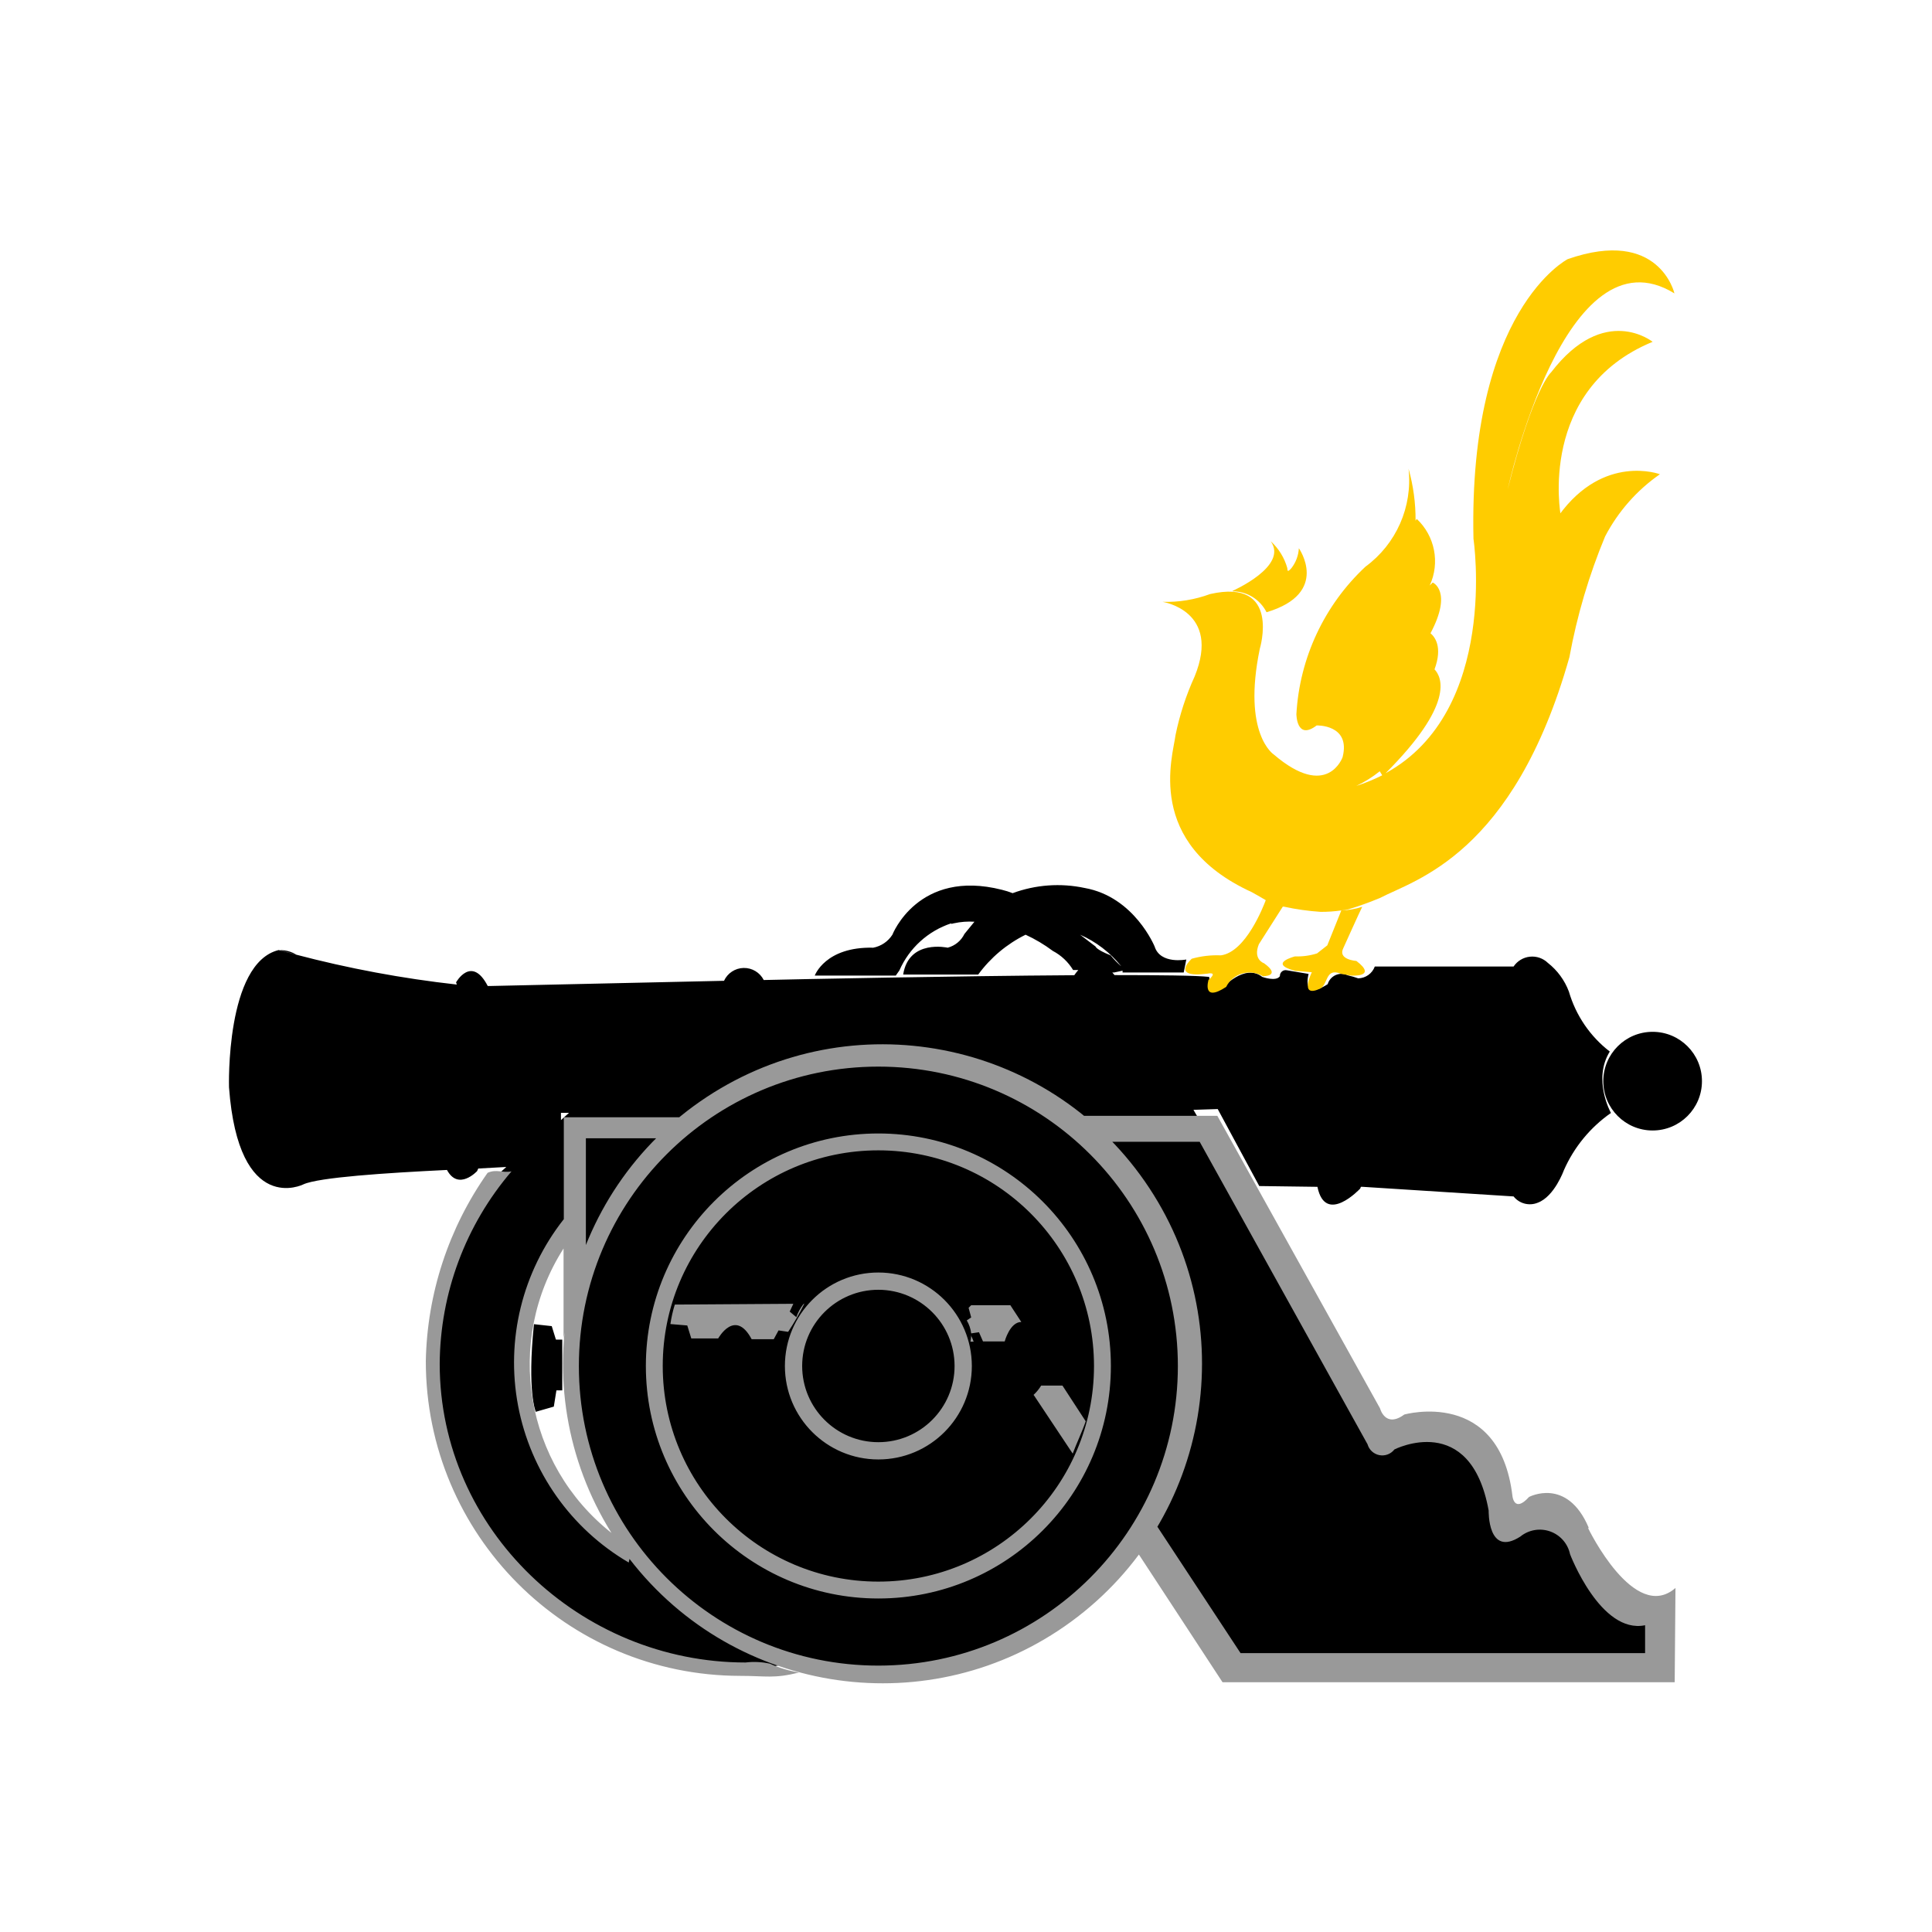
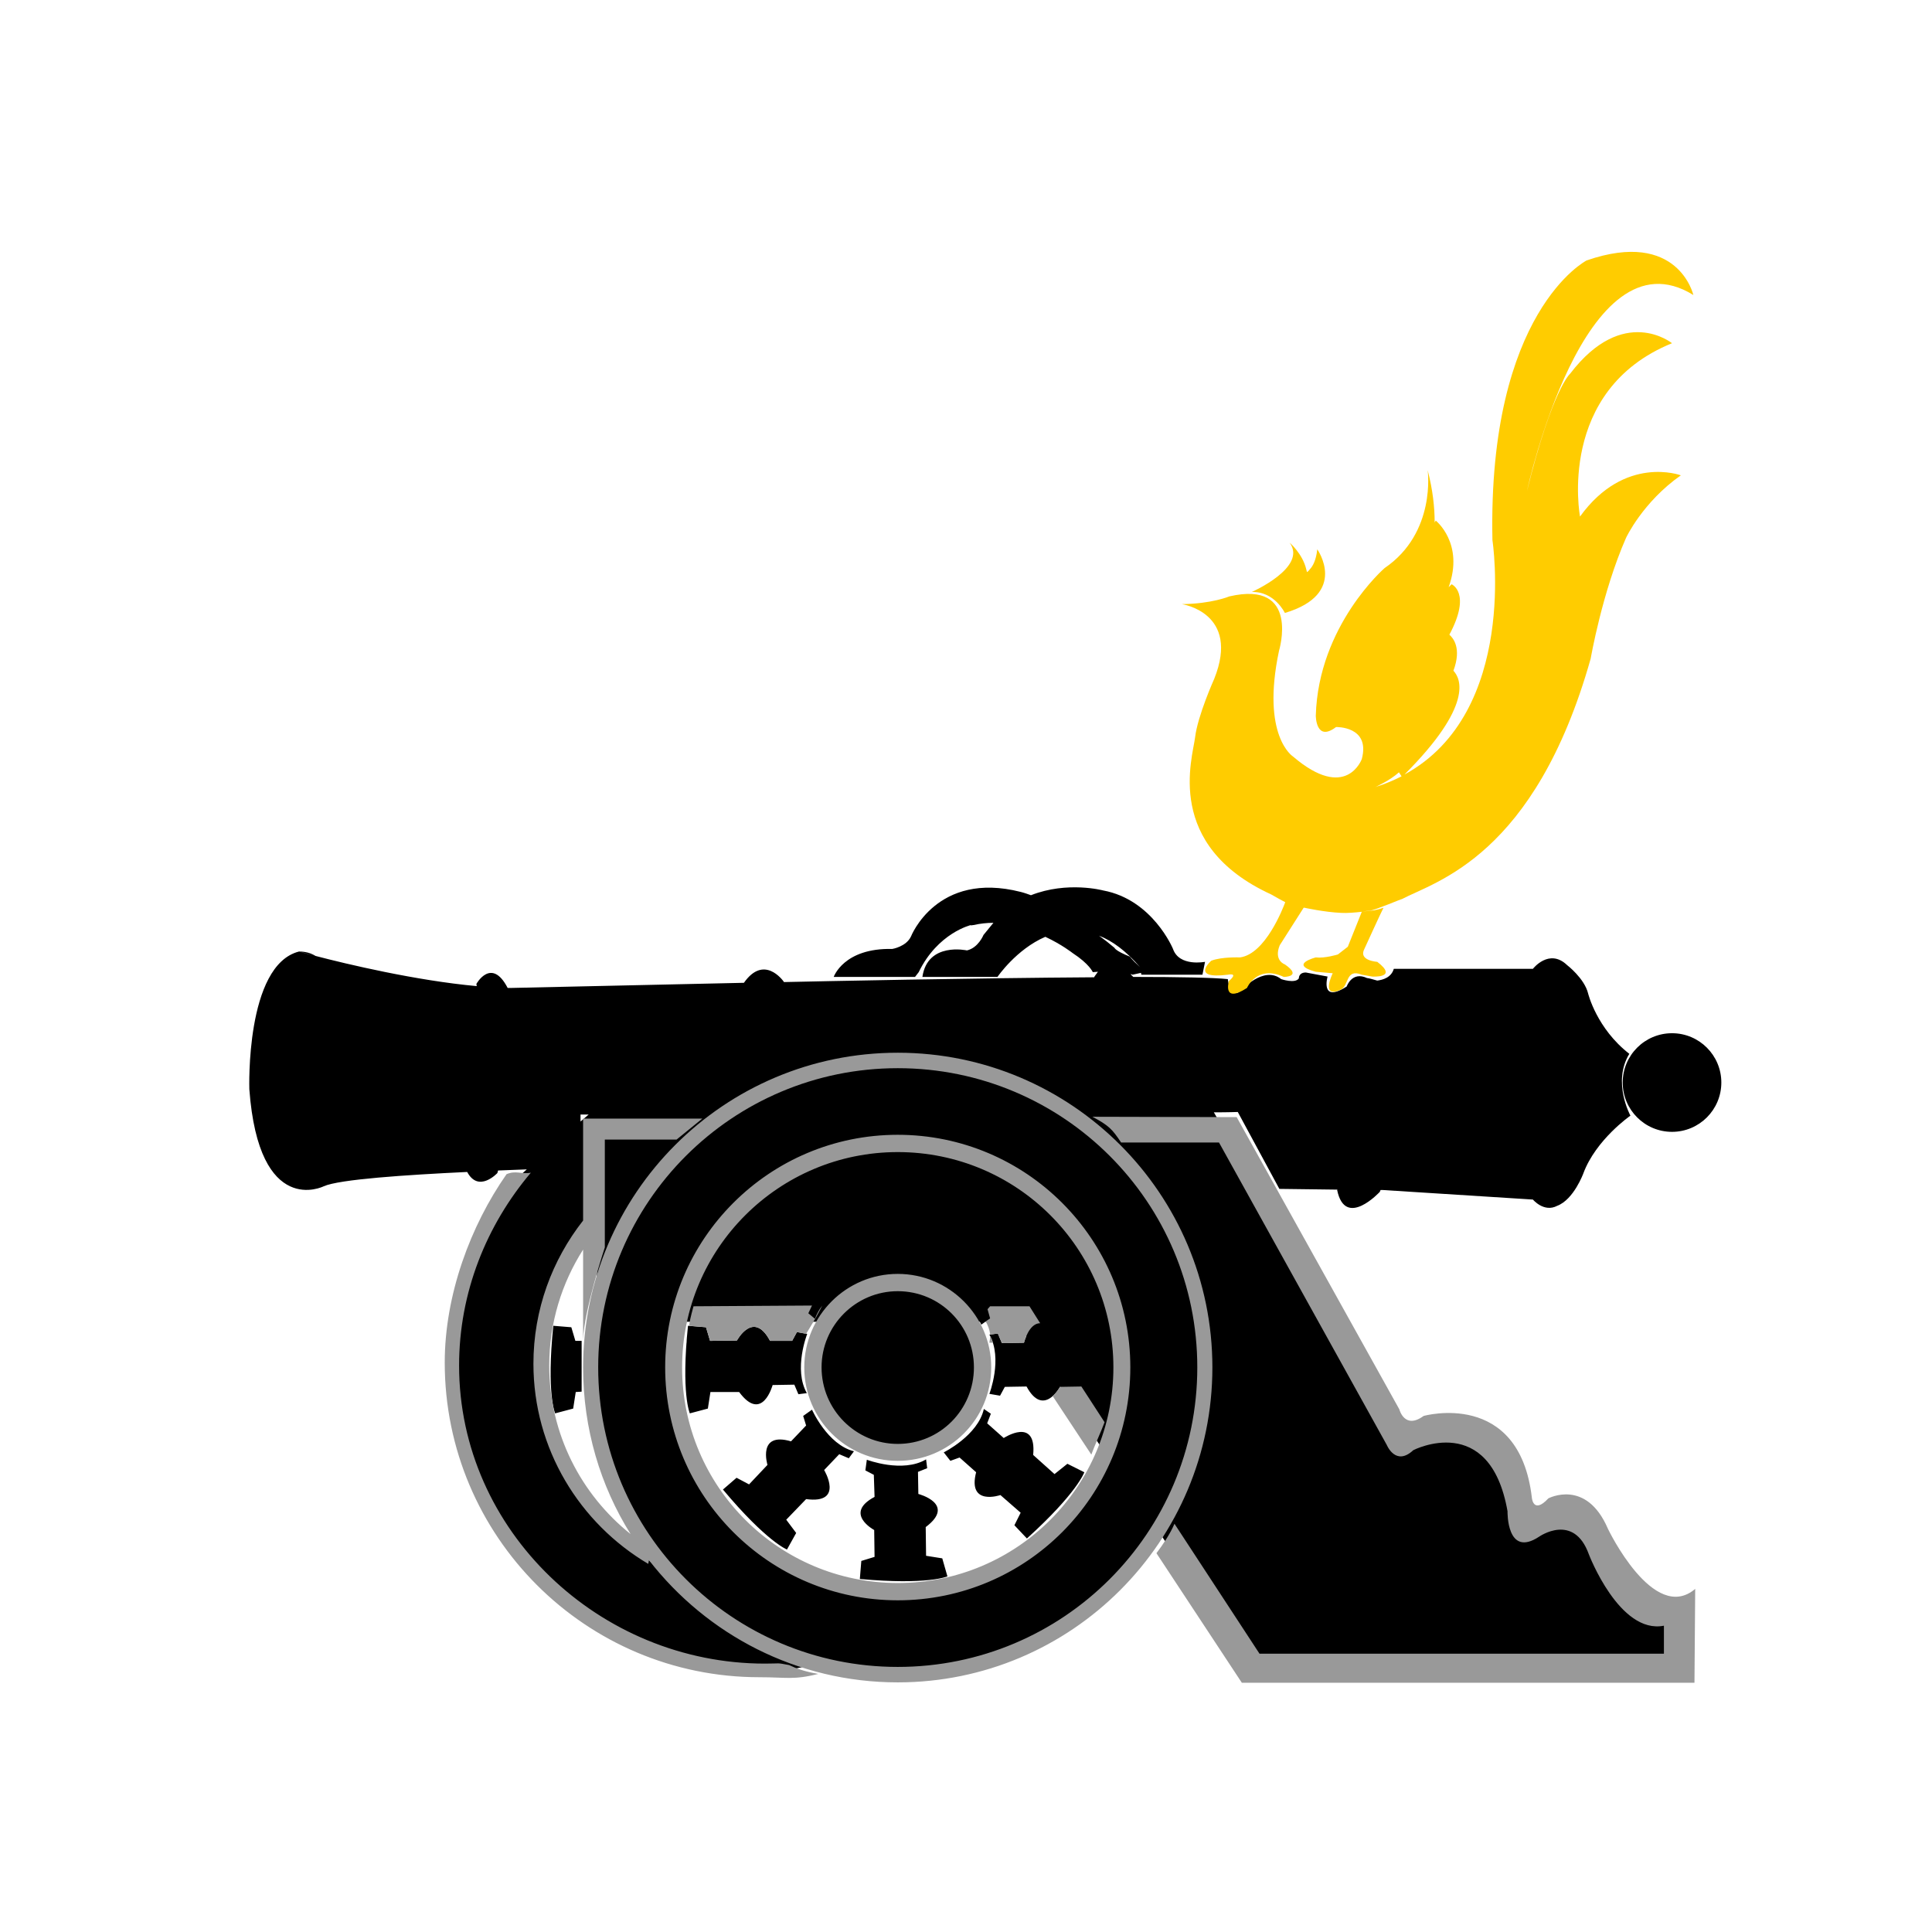
<svg xmlns="http://www.w3.org/2000/svg" id="city_smol" data-name="smol" width="52.5mm" height="52.5mm" viewBox="0 0 148.82 148.82">
-   <g id="smol">
-     <path d="M22.82,73.53a2.38,2.38,0,0,0-1.28-.34M124,81a9,9,0,0,1-3.15-4.62,5.07,5.07,0,0,0-1.62-2.21,1.73,1.73,0,0,0-2.64.28H105.9a1.39,1.39,0,0,1-1.28.91,7.24,7.24,0,0,0-.79-0.23,1.11,1.11,0,0,0-1.56.68c-2.07,1.33-1.47-.79-1.47-0.79l-1.67-.28a0.44,0.44,0,0,0-.54.45c-0.28.45-1.36,0.06-1.36,0.06-1.36-1.08-3.09.88-3.09,0.88-0.88.74-1-.88-1-0.88-1-.11-3.77-0.14-7.29-0.14l-0.17-.2,0,0,0.14,0,0.65-.14,0,0.14h4.71l0.2-1s-2,.4-2.44-1c0,0-1.56-3.83-5.39-4.51A10,10,0,0,0,78,68.8a6.21,6.21,0,0,0-.82-0.26C70.72,66.9,68.74,72,68.74,72a2.25,2.25,0,0,1-1.47,1c-3.71-.09-4.51,2.15-4.51,2.15H69l0.28-.4a6.63,6.63,0,0,1,4-3.63s-0.11.09,0.2,0A5.61,5.61,0,0,1,75.06,71l-0.77.94A2,2,0,0,1,73,73s-3-.68-3.43,2.07h5.78A10,10,0,0,1,79,72a11.57,11.57,0,0,1,2.1,1.25,4,4,0,0,1,1.56,1.47l0.4,0a4.27,4.27,0,0,0-.31.4h0c-9.21.06-21.37,0.31-23.92,0.37a1.7,1.7,0,0,0-3.06.06l-18,.4h-0.2c-1.25-2.41-2.44-.28-2.44-0.28l0.06,0.17a86,86,0,0,1-12.44-2.32c-0.79-.2-1.28-0.34-1.28-0.34-4.11,1-3.83,10.57-3.83,10.57,0.74,10,5.73,7.48,5.73,7.48,1.19-.54,6.32-0.88,11.06-1.11,0.88,1.64,2.32.09,2.32,0.09l0.09-.2L39,89.89l-0.85.77S25.46,106,41,122.49c0,0,9.81,8.33,19.87,5.58,0,0-6.26-1.36-13.41-9.1,0,0-13.52-9.55-3.63-24.38a7.62,7.62,0,0,0,.54-0.91l0,7.46H44.33s-3,21.94,18.23,27.13c0,0,15.82,3.91,25.06-10.6l7.17,10.54,33.05-.14V124l-3.23-.6-3.69-5.58-1.76-1.47-3.23,1-1.33-4.11L112,109.84l-5.58.6L91.93,85.49l1.87-.06L97,91.36l4.48,0.06,0,0c0.62,3,3.29.14,3.29,0.14l0.06-.14h0.14l11.62,0.74a1.6,1.6,0,0,0,1.87.48c1.28-.48,2-2.49,2-2.49a10.56,10.56,0,0,1,3.63-4.42S122.66,83.17,124,81Zm-63.33,21.6-0.82-.14-0.37.68-1.7,0c-1.28-2.41-2.58-.06-2.58-0.06l-2.07,0-0.31-1L51.45,102c-0.54,5.22.14,6.75,0.14,6.75l1.39-.4,0.2-1.25,2.21,0L55.33,103l0.06,4.05c1.79,2.41,2.58-.54,2.58-0.54l0-3.37,0,3.37,1.7,0,0-3.46,0,3.46L60,107.26l0.65-.09c-1-1.81,0-4.56,0-4.56Zm-7.65.09,0.06,5Zm11.25,9-0.4.54-0.74-.28L62,113.16s1.59,2.61-1.39,2.21L59.07,117l0.77,1-0.68,1.28s-1.59-.6-5-4.59l1.08-.91,0.94,0.48,1.42-1.5s-0.79-2.58,1.81-1.81l1.16-1.22L60.38,109l0.65-.48s1.22,2.66,3.26,3.2v0ZM62,113.16l-2.44-2.32Zm-1.39,2.21-2.92-2.78Zm-1.19,2.1L55.79,114Zm3.74-5.56-2.49-2.38Zm6.69,0.4L69.93,113l-0.74.31,0,1.7s2.95,0.74.57,2.55l0.06,2.21,1.25,0.2,0.4,1.39s-1.53.71-6.75,0.2l0.11-1.39,1-.31,0-2.07s-2.38-1.28,0-2.58l0-1.7-0.68-.37,0.14-.82s2.75,1,4.56,0ZM69.25,115l-3.37.06Zm0.57,2.55-4.05.09Zm0.62,2.35-5,.11Zm-1.25-6.58-3.46.09Zm5.07-4.88,0.54,0.4-0.26.74,1.28,1.11s2.55-1.67,2.27,1.3l1.64,1.45,1-.79L82,113.27s-0.54,1.59-4.42,5.1l-0.94-1,0.45-1L75.57,115s-2.55.88-1.87-1.76l-1.28-1.11-0.71.26-0.51-.65s2.64-1.3,3.06-3.37v0Zm1.56,2.24-2.24,2.52Zm2.27,1.3-2.66,3Zm2.15,1.11-3.32,3.74Zm-5.7-3.54-2.3,2.58Zm0.17-6.83,0.65-.09,0.31,0.74,1.7,0a3.3,3.3,0,0,1,.17-0.48l-0.77-1.13H74.44l-0.31.23L74,101.71H73.25l1.28,3.51-1.16,3.51-3.23,2.83H65.71l-3.32-2.44-1.16-3.83,1-3.63H50.88c-3.23,16,13,20.58,13,20.58,13.95,1.64,18.51-7.6,19.67-10.74l-3.29-4.82h0s-1.28,2.38-2.58,0l-1.7,0-0.34.68-0.82-.14s1-2.75,0-4.56Zm2.66,0.62,0.06,3.37ZM80,106.47v0Zm-4.34-3.12,0.06,3.46Zm-32.85-.2-0.31-1L41.13,102c-0.54,5.22.14,6.75,0.14,6.75l1.39-.4,0.2-1.25,0.45,0v-3.91H42.83Zm0.4-16.87V85.72h0.62ZM86.34,74.41a6.85,6.85,0,0,1-.79-0.82c-1.13-.45-1.16-0.68-1.16-0.68L83.2,72a8.41,8.41,0,0,1,3.15,2.41v0Zm44.76,8.87a3.8,3.8,0,1,1-3.8-3.8A3.8,3.8,0,0,1,131.1,83.28Z" />
-     <path d="M120.22,39.69S118.4,30,127.3,26.33c0,0-3.71-3-7.82,2.35,0,0-1.36,1.16-3.34,9,0,0,4.42-20.27,12.84-15.08,0,0-1.16-5.1-8.22-2.64,0,0-7.65,3.91-7.26,21.54,0,0,2,13.27-6.77,18.06,5.33-5.33,4.34-7.4,3.77-8,0.65-1.76,0-2.52-.31-2.78,1.73-3.26.17-3.91,0.17-3.91l-0.23.23a4.47,4.47,0,0,0-1-5.13l-0.09.14a14.41,14.41,0,0,0-.54-4,8.24,8.24,0,0,1-3.32,7.54A16.86,16.86,0,0,0,99.86,55s0,2.07,1.56.88c0,0,2.64-.09,2,2.44,0,0-1.16,3.34-5.3-.2,0,0-2.44-1.56-1.08-8.14,0,0,1.67-5.47-3.83-4.22a9.72,9.72,0,0,1-3.66.6s4.54,0.68,2.47,5.75a21.15,21.15,0,0,0-1.47,4.51c-0.2,1.62-2.41,8.31,5.87,12.1,0.48,0.26.79,0.45,1.08,0.62-0.17.45-1.53,4-3.46,4.25a7.17,7.17,0,0,0-2.24.26S90.09,75.37,93,75c0,0,.88-0.2.09,0.48,0,0-.54,1.79,1.36.54a2,2,0,0,1,2.83-.82s1.47,0,.09-1c0,0-.88-0.28-0.4-1.47l1.84-2.89H98.9a19.4,19.4,0,0,0,2.83.4,11,11,0,0,0,1.59-.11l-1.08,2.69-0.79.62a5.05,5.05,0,0,1-1.7.23s-2.13.54,0,1.11l1.3,0.11s-1,2,.6,1.28c0.68-.28.4-1.67,1.64-1.16l0.79,0.14s2.07,0.14.4-1.13c0,0-1.47-.09-1-1,0,0,1.33-2.95,1.45-3.17a5.72,5.72,0,0,1-1.62.28,3.92,3.92,0,0,0,.57-0.09,25.46,25.46,0,0,0,2.44-.88c2.64-1.39,10.26-3.29,14.57-18.54a45.56,45.56,0,0,1,2.75-9.3,13.37,13.37,0,0,1,4.22-4.79s-4.31-1.62-7.77,3.15ZM94.93,45.52s4.34-1.9,2.95-3.83a4.38,4.38,0,0,1,1.28,2.07c0,0.09,0,.14.06,0.23a0.92,0.92,0,0,0,.26-0.23,2.74,2.74,0,0,0,.57-1.53s2.44,3.46-2.49,4.93A2.92,2.92,0,0,0,95,45.55Zm11.54,14.2a13.86,13.86,0,0,1-2,.82,8.93,8.93,0,0,0,1.81-1.13Z" style="fill: #fc0" />
-     <path d="M61.88,100.46h0a3.53,3.53,0,0,0-.54,1l-0.51-.43,0.28-.6-9.13.06a9.81,9.81,0,0,0-.34,1.5l1.3,0.11,0.31,1,2.07,0s1.3-2.35,2.58.06l1.7,0,0.37-.68,0.74,0.11a19.32,19.32,0,0,0,1.25-2.18ZM43.43,86.06v7.85a17.84,17.84,0,0,0,5,26.45l0.06-.28a24.61,24.61,0,1,0-1.39-2,16.56,16.56,0,0,1-3.69-21.91v6.94A39.4,39.4,0,0,1,45.13,96V87.68h5.5l2-1.62H43.43ZM67.66,128.3a23.07,23.07,0,1,1,23.07-23.07A23.08,23.08,0,0,1,67.66,128.3Zm16.61-23.07A16.61,16.61,0,1,1,67.66,88.61,16.62,16.62,0,0,1,84.27,105.22ZM67.66,87.31a17.91,17.91,0,1,0,17.91,17.91A17.92,17.92,0,0,0,67.66,87.31Zm7.2,17.91a7.2,7.2,0,1,1-7.2-7.2A7.21,7.21,0,0,1,74.86,105.22Zm-7.2-5.87a5.87,5.87,0,1,0,5.87,5.87A5.88,5.88,0,0,0,67.66,99.35Zm54.71,18.31c-1.67-3.91-4.59-2.35-4.59-2.35-1.16,1.28-1.28-.09-1.28-0.09-1-8.33-8.33-6.26-8.33-6.26-1.47,1.08-1.87-.48-1.87-0.48L93.77,85.95l-11.11,0a4.77,4.77,0,0,1,2.21,2h7.54l12.93,23.3a1.18,1.18,0,0,0,2.07.4s5.87-3,7.26,4.71c0,0-.09,3.63,2.44,2a2.38,2.38,0,0,1,3.83,1.36s2.35,6.18,5.78,5.47v2.15H95.56l-6.58-10a10.49,10.49,0,0,1-1.36,2.24l6.55,10H129l0.06-7.26c-3.17,2.75-6.72-4.59-6.72-4.59v0ZM59.3,128.15a5.56,5.56,0,0,0-1.87-.09c-12.73,0-23.56-10.23-23.56-23A23,23,0,0,1,39.4,90.23c-0.71.14-1.13-.2-1.84,0.11a26,26,0,0,0-4.76,14.51A24.24,24.24,0,0,0,57,129.09c2,0,2.64.23,4.54-.26a8.87,8.87,0,0,1-2.24-.68h0Zm18.51-27.61h-3l-0.2.2,0.2,0.74-0.34.23a2.56,2.56,0,0,1,.34,1l0.6-.09,0.31,0.71H76l1.39,0s0.4-1.5,1.28-1.5l-0.85-1.3v0Zm-3,2.3a3.12,3.12,0,0,1-.06.51H75A4,4,0,0,0,74.78,102.84Zm4.82,4.62,3,4.51c0.26-.71.77-1.79,1-2.49l-1.79-2.75-1.64,0A3.34,3.34,0,0,1,79.6,107.46Zm-28.2-4.37-0.06.26h0Z" style="fill: #999" />
+   <g transform="matrix(0.02834667,0,0,0.02834667,-742.6112,-892.8162)" style="clip-rule:evenodd;fill-rule:evenodd;image-rendering:optimizeQuality;shape-rendering:geometricPrecision;text-rendering:geometricPrecision" id="smol">
+     <path class="fil2" d="m 27055,34094 c -13,-8 -28,-12 -45,-12 l 45,12 z m 3570,266 c -89,-69 -112,-164 -112,-164 -10,-41 -57,-77 -57,-77 -49,-47 -93,10 -93,10 l -378,0 c -7,24 -30,30 -45,32 -11,-3 -20,-6 -28,-7 -41,-19 -55,23 -55,23 -73,47 -52,-27 -52,-27 l -59,-11 c -20,0 -19,16 -19,16 -10,15 -48,2 -48,2 -48,-38 -109,31 -109,31 -31,26 -36,-31 -36,-31 -36,-4 -133,-6 -257,-6 -4,-4 -6,-6 -6,-6 l -1,-2 5,2 23,-5 1,5 166,0 7,-35 c 0,0 -70,14 -87,-35 0,0 -55,-134 -190,-159 0,0 -97,-26 -196,13 -19,-7 -28,-9 -28,-9 -228,-58 -298,121 -298,121 -13,28 -51,34 -51,34 -132,-3 -159,76 -159,76 l 221,0 10,-13 c 52,-107 142,-128 142,-128 0,0 -5,2 7,0 18,-4 36,-6 54,-6 -9,11 -19,23 -27,33 0,0 -14,35 -45,42 0,0 -107,-24 -121,72 l 204,0 c 0,0 51,-75 130,-109 45,21 74,44 74,44 46,30 55,52 55,52 l 14,-1 c -6,8 -10,14 -10,14 l 0,1 c -324,2 -754,11 -843,13 -4,-6 -55,-75 -109,2 l -634,14 -8,0 c -44,-85 -85,-11 -85,-11 l 1,6 c -165,-15 -354,-60 -438,-82 -29,-7 -45,-12 -45,-12 -146,37 -135,374 -135,374 26,352 202,264 202,264 42,-19 223,-31 390,-39 31,58 82,3 82,3 l 2,-7 c 28,-1 54,-2 78,-3 l -30,27 c 0,0 -450,542 100,1123 0,0 345,294 701,197 0,0 -221,-48 -473,-321 0,0 -477,-338 -128,-861 7,-11 14,-21 20,-31 l 1,263 -4,0 c 0,0 -107,774 643,957 0,0 558,138 884,-374 l 253,372 1166,-5 0,-145 -114,-21 -129,-197 -63,-52 -114,37 -46,-146 -94,-119 -197,21 -509,-880 c 40,0 65,-1 65,-1 l 113,209 158,2 -1,1 c 22,107 116,5 116,5 l 2,-5 5,0 409,26 c 0,0 30,36 66,17 45,-17 71,-88 71,-88 34,-92 128,-157 128,-157 0,0 -50,-91 -3,-168 z m -2234,761 -28,-5 -13,24 -60,0 c -45,-85 -90,-1 -90,-1 l -73,1 -11,-37 -49,-4 c -19,184 5,238 5,238 l 49,-13 7,-45 78,0 -1,-143 1,143 c 63,85 91,-19 91,-19 l -2,-120 2,120 59,-1 -1,-122 1,122 11,26 23,-3 c -37,-65 1,-161 1,-161 z m -269,3 1,176 -1,-176 z m 396,316 -14,19 -26,-11 -41,43 c 0,0 56,93 -49,79 l -54,56 27,36 -25,45 c 0,0 -55,-21 -174,-163 l 37,-32 34,18 50,-53 c 0,0 -28,-91 64,-64 l 41,-43 -8,-26 24,-17 c 0,0 42,95 114,113 z m -81,51 -86,-82 86,82 z m -49,79 -103,-98 103,98 z m -42,74 -128,-121 128,121 z m 132,-196 -88,-84 88,84 z m 236,14 3,24 -25,10 1,60 c 0,0 104,27 20,90 l 1,78 44,7 14,49 c 0,0 -54,24 -238,7 l 4,-49 36,-11 -1,-73 c 0,0 -84,-45 1,-90 l -2,-60 -23,-12 4,-29 c 0,0 97,37 161,-1 z m -21,94 -119,3 119,-3 z m 20,90 -143,3 143,-3 z m 22,83 -176,4 176,-4 z m -43,-233 -122,3 122,-3 z m 179,-171 19,13 -10,26 45,40 c 0,0 90,-59 80,46 l 58,52 35,-28 46,23 c 0,0 -19,56 -156,180 l -34,-36 17,-34 -55,-48 c 0,0 -90,31 -66,-62 l -45,-40 -25,9 -18,-23 c 0,0 93,-46 109,-118 z m 54,79 -79,89 79,-89 z m 80,46 -94,107 94,-107 z m 76,40 -117,132 117,-132 z m -201,-126 -80,92 80,-92 z m 6,-241 23,-3 11,26 60,-1 c 0,0 2,-8 6,-17 l -28,-40 -83,0 -11,8 c 0,0 -1,-3 -4,-8 l -28,0 45,124 -41,125 -114,100 -156,0 -117,-86 -42,-135 35,-128 -400,0 c -114,565 459,726 459,726 491,57 653,-268 693,-379 l -115,-170 -1,0 c 0,0 -45,84 -91,-1 l -59,1 -13,24 -29,-5 c 0,0 37,-96 0,-161 z m 94,22 2,119 -2,-119 z m 93,111 0,12 0,-12 z m -153,-110 2,122 -2,-122 z m -1159,-6 -11,-37 -49,-4 c -19,184 5,238 5,238 l 49,-13 7,-45 16,-1 c 0,-41 0,-100 0,-138 l -17,0 z m 14,-596 0,-19 22,0 -22,19 z m 1521,-419 c -26,-24 -28,-29 -28,-29 -40,-16 -42,-24 -42,-24 -14,-12 -28,-23 -42,-33 36,14 73,41 111,85 l 1,1 z m 1579,313 c 0,74 -60,134 -134,134 -74,0 -134,-60 -134,-134 0,-74 60,-134 134,-134 74,0 134,60 134,134 z" id="path576" style="fill:#000000" />
+     <path class="fil3" d="m 30491,32900 c 0,0 -65,-343 250,-471 0,0 -132,-107 -277,83 0,0 -48,41 -117,318 0,0 155,-716 452,-532 0,0 -41,-180 -290,-94 0,0 -269,138 -256,760 0,0 72,468 -239,637 188,-188 153,-261 133,-282 23,-62 -1,-89 -11,-98 61,-114 6,-137 6,-137 l -8,8 c 43,-119 -35,-181 -35,-181 l -3,5 c 0,-41 -5,-88 -19,-142 0,0 24,170 -117,266 0,0 -180,156 -187,401 0,0 0,73 55,31 0,0 94,-3 70,87 0,0 -42,117 -187,-7 0,0 -87,-55 -38,-287 0,0 59,-193 -135,-148 0,0 -47,20 -129,21 0,0 160,23 88,203 0,0 -45,100 -52,159 -7,57 -85,293 207,427 16,9 28,16 38,21 -6,16 -54,141 -123,150 0,0 -50,-2 -78,9 0,0 -59,51 45,38 0,0 31,-7 3,17 0,0 -19,63 49,19 0,0 27,-64 100,-30 0,0 52,0 3,-34 0,0 -31,-10 -14,-52 l 65,-102 2,0 0,0 c 0,0 54,12 100,14 15,1 39,-1 56,-3 l -38,95 c 0,0 0,0 -27,21 0,0 -36,11 -60,8 0,0 -75,19 0,39 l 46,4 c 0,0 -34,69 21,45 24,-10 13,-59 58,-41 l 28,5 c 0,0 73,5 14,-40 0,0 -52,-3 -35,-35 0,0 47,-103 52,-112 -16,6 -32,9 -57,10 12,-1 20,-2 20,-2 16,-2 90,-34 86,-31 93,-49 362,-116 514,-654 0,0 31,-180 96,-328 0,0 45,-97 149,-170 0,0 -152,-57 -274,112 z m -892,205 c 0,0 152,-67 103,-134 0,0 35,30 45,72 1,3 1,5 2,8 0,0 4,-2 8,-8 8,-8 17,-25 20,-54 0,0 86,121 -88,173 0,0 -28,-59 -90,-57 z m 407,501 c -22,11 -45,21 -71,29 0,0 40,-18 64,-40 l 7,11 z" id="path578" style="fill:#ffcc00" />
+     <path class="fil4" d="m 28432,35044 0,0 c -9,11 -15,23 -20,36 l -18,-15 10,-21 -322,2 c -9,33 -10,40 -12,53 l 46,4 11,37 73,-1 c 0,0 45,-84 90,1 l 60,0 13,-24 25,5 c 37,-62 21,-33 44,-77 z m -650,-508 0,277 c -84,107 -135,242 -135,389 0,232 126,434 312,544 l 2,-10 c 157,202 401,332 676,332 472,0 855,-383 855,-856 0,-472 -383,-855 -855,-855 -472,0 -855,383 -855,855 0,167 47,322 129,453 -134,-107 -221,-272 -221,-458 0,-116 34,-224 92,-315 l 0,245 c 2,-78 59,-251 59,-251 l 0,-293 195,0 70,-57 -324,0 z m 855,1490 c -449,0 -814,-364 -814,-814 0,-449 365,-813 814,-813 450,0 814,364 814,813 0,450 -364,814 -814,814 z m 586,-814 c 0,324 -262,586 -586,586 -323,0 -586,-262 -586,-586 0,-323 263,-585 586,-585 324,0 586,262 586,585 z m -586,-632 c -349,0 -632,283 -632,632 0,350 283,633 632,633 349,0 632,-283 632,-633 0,-349 -283,-632 -632,-632 z m 254,632 c 0,141 -114,254 -254,254 -140,0 -254,-113 -254,-254 0,-140 114,-254 254,-254 140,0 254,114 254,254 z m -254,-207 c -114,0 -207,93 -207,207 0,115 93,208 207,208 115,0 207,-93 207,-208 0,-114 -92,-207 -207,-207 z m 1930,646 c -59,-138 -162,-83 -162,-83 -42,45 -45,-3 -45,-3 -35,-294 -294,-221 -294,-221 -52,38 -66,-18 -66,-18 l -442,-794 -392,-1 c 45,24 54,34 78,70 l 266,0 456,822 c 0,0 24,59 72,14 0,0 208,-107 256,166 0,0 -3,128 86,69 0,0 94,-66 135,48 0,0 83,218 204,194 l 0,76 -1099,0 -231,-353 c -12,28 -31,56 -49,80 l 232,352 1230,0 2,-255 c -113,96 -237,-163 -237,-163 z m -2225,370 c -38,-7 -19,-4 -66,-4 -449,0 -831,-361 -831,-810 0,-198 74,-381 195,-524 -26,5 -40,-7 -66,4 -98,140 -168,328 -168,512 0,472 383,855 855,855 73,0 93,8 160,-9 -40,-7 -60,-15 -79,-24 z m 653,-975 -107,0 -7,8 7,25 -12,8 c 6,11 11,23 12,36 l 21,-3 11,26 11,0 49,-1 c 0,0 13,-53 44,-53 l -29,-46 z m -107,81 c 0,6 -1,12 -2,18 l 10,0 c -2,-6 -5,-12 -8,-18 z m 170,163 105,159 c 9,-25 27,-63 36,-88 l -63,-97 -58,1 c 0,0 -8,14 -20,25 z m -994,-154 -2,9 1,0 1,-9 z" id="path580" style="fill:#999999" />
  </g>
</svg>
